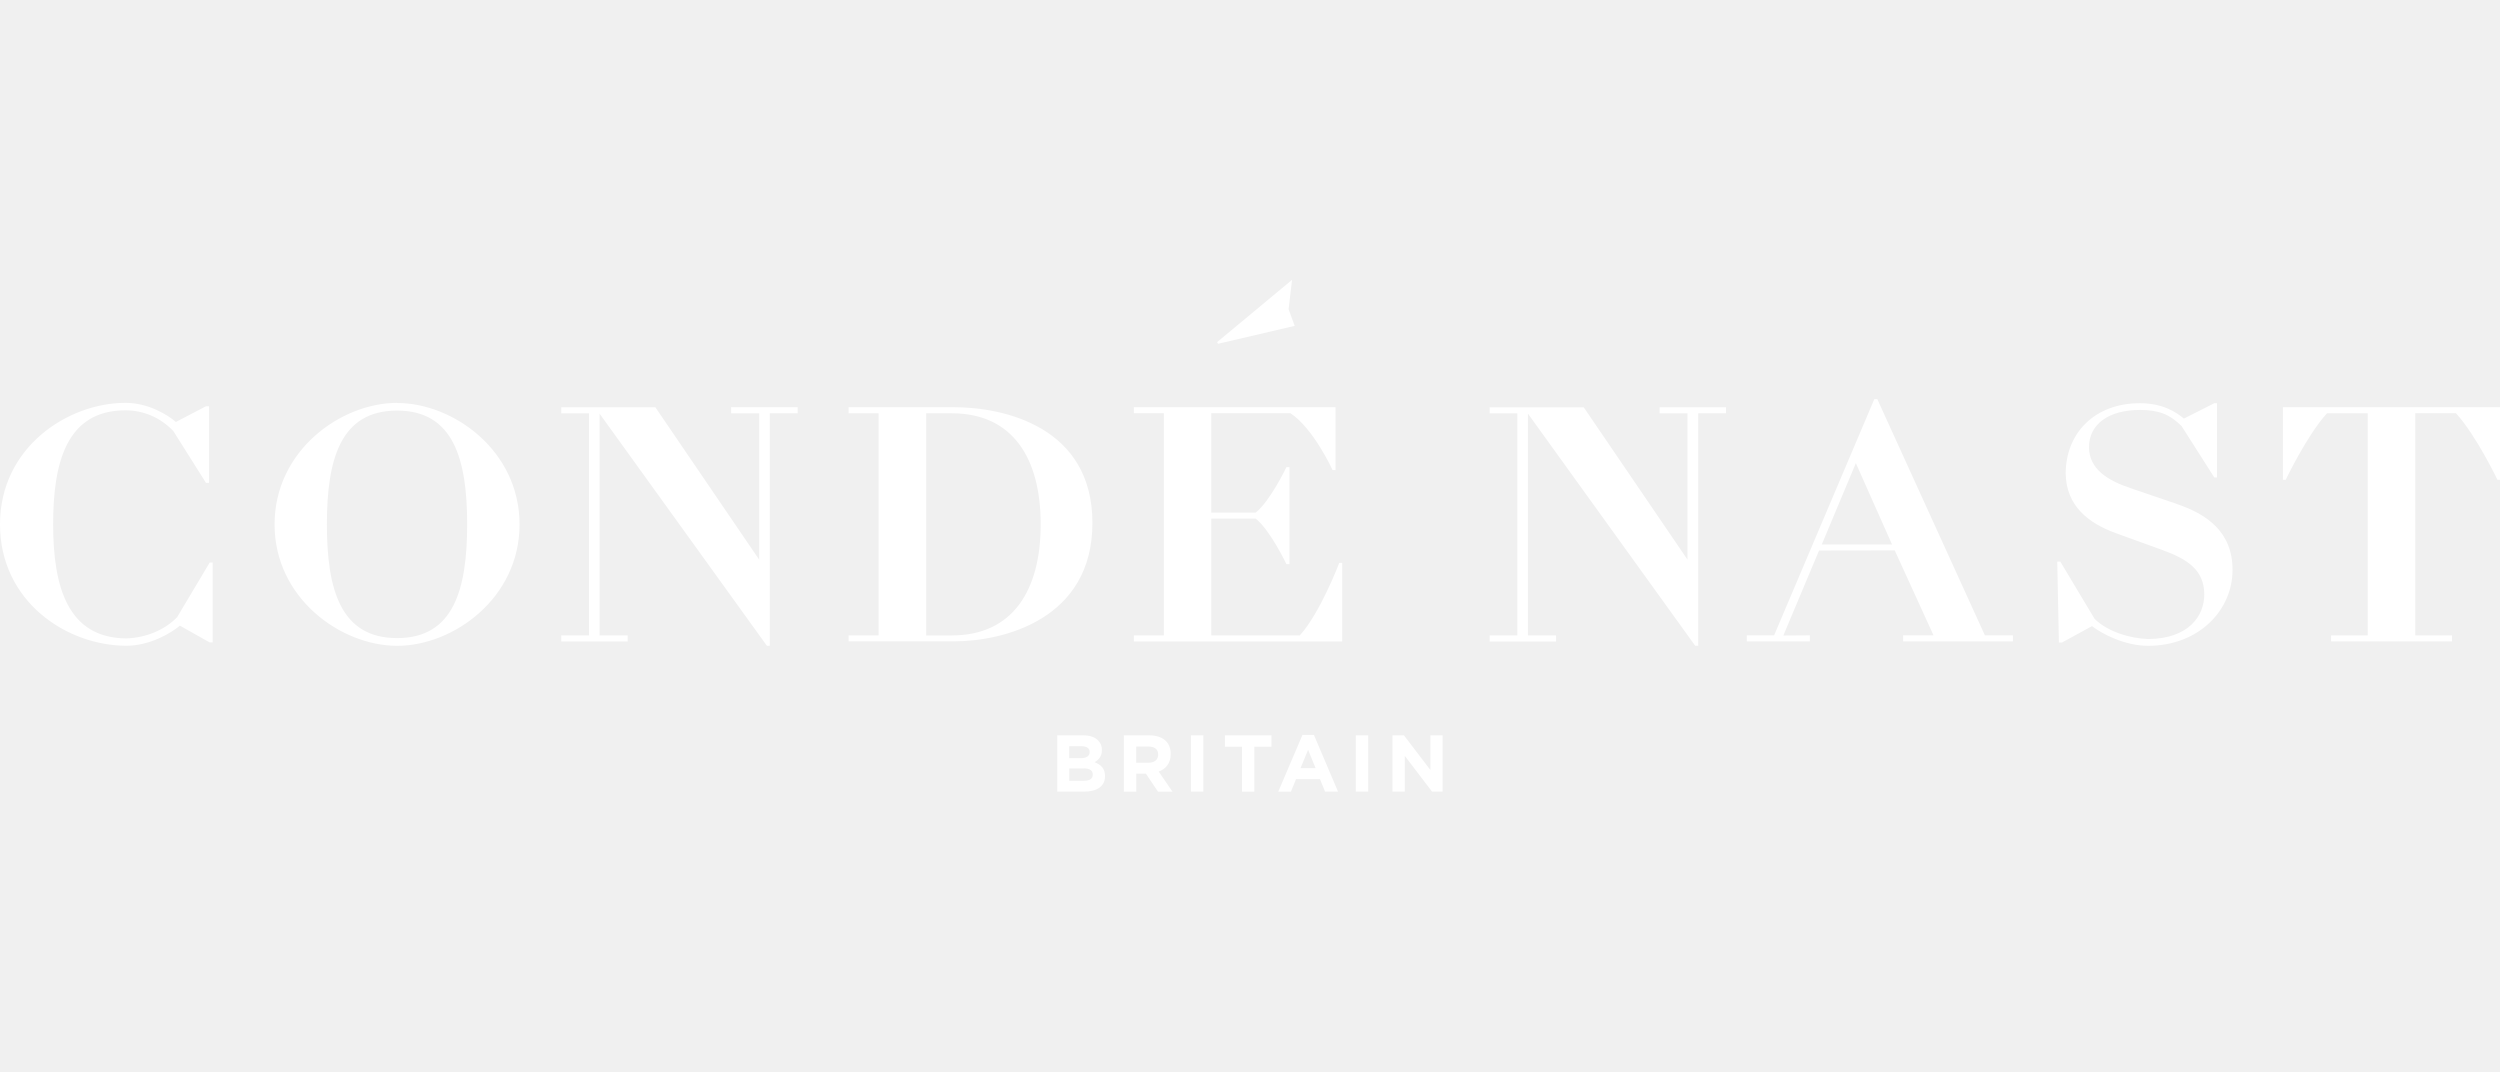
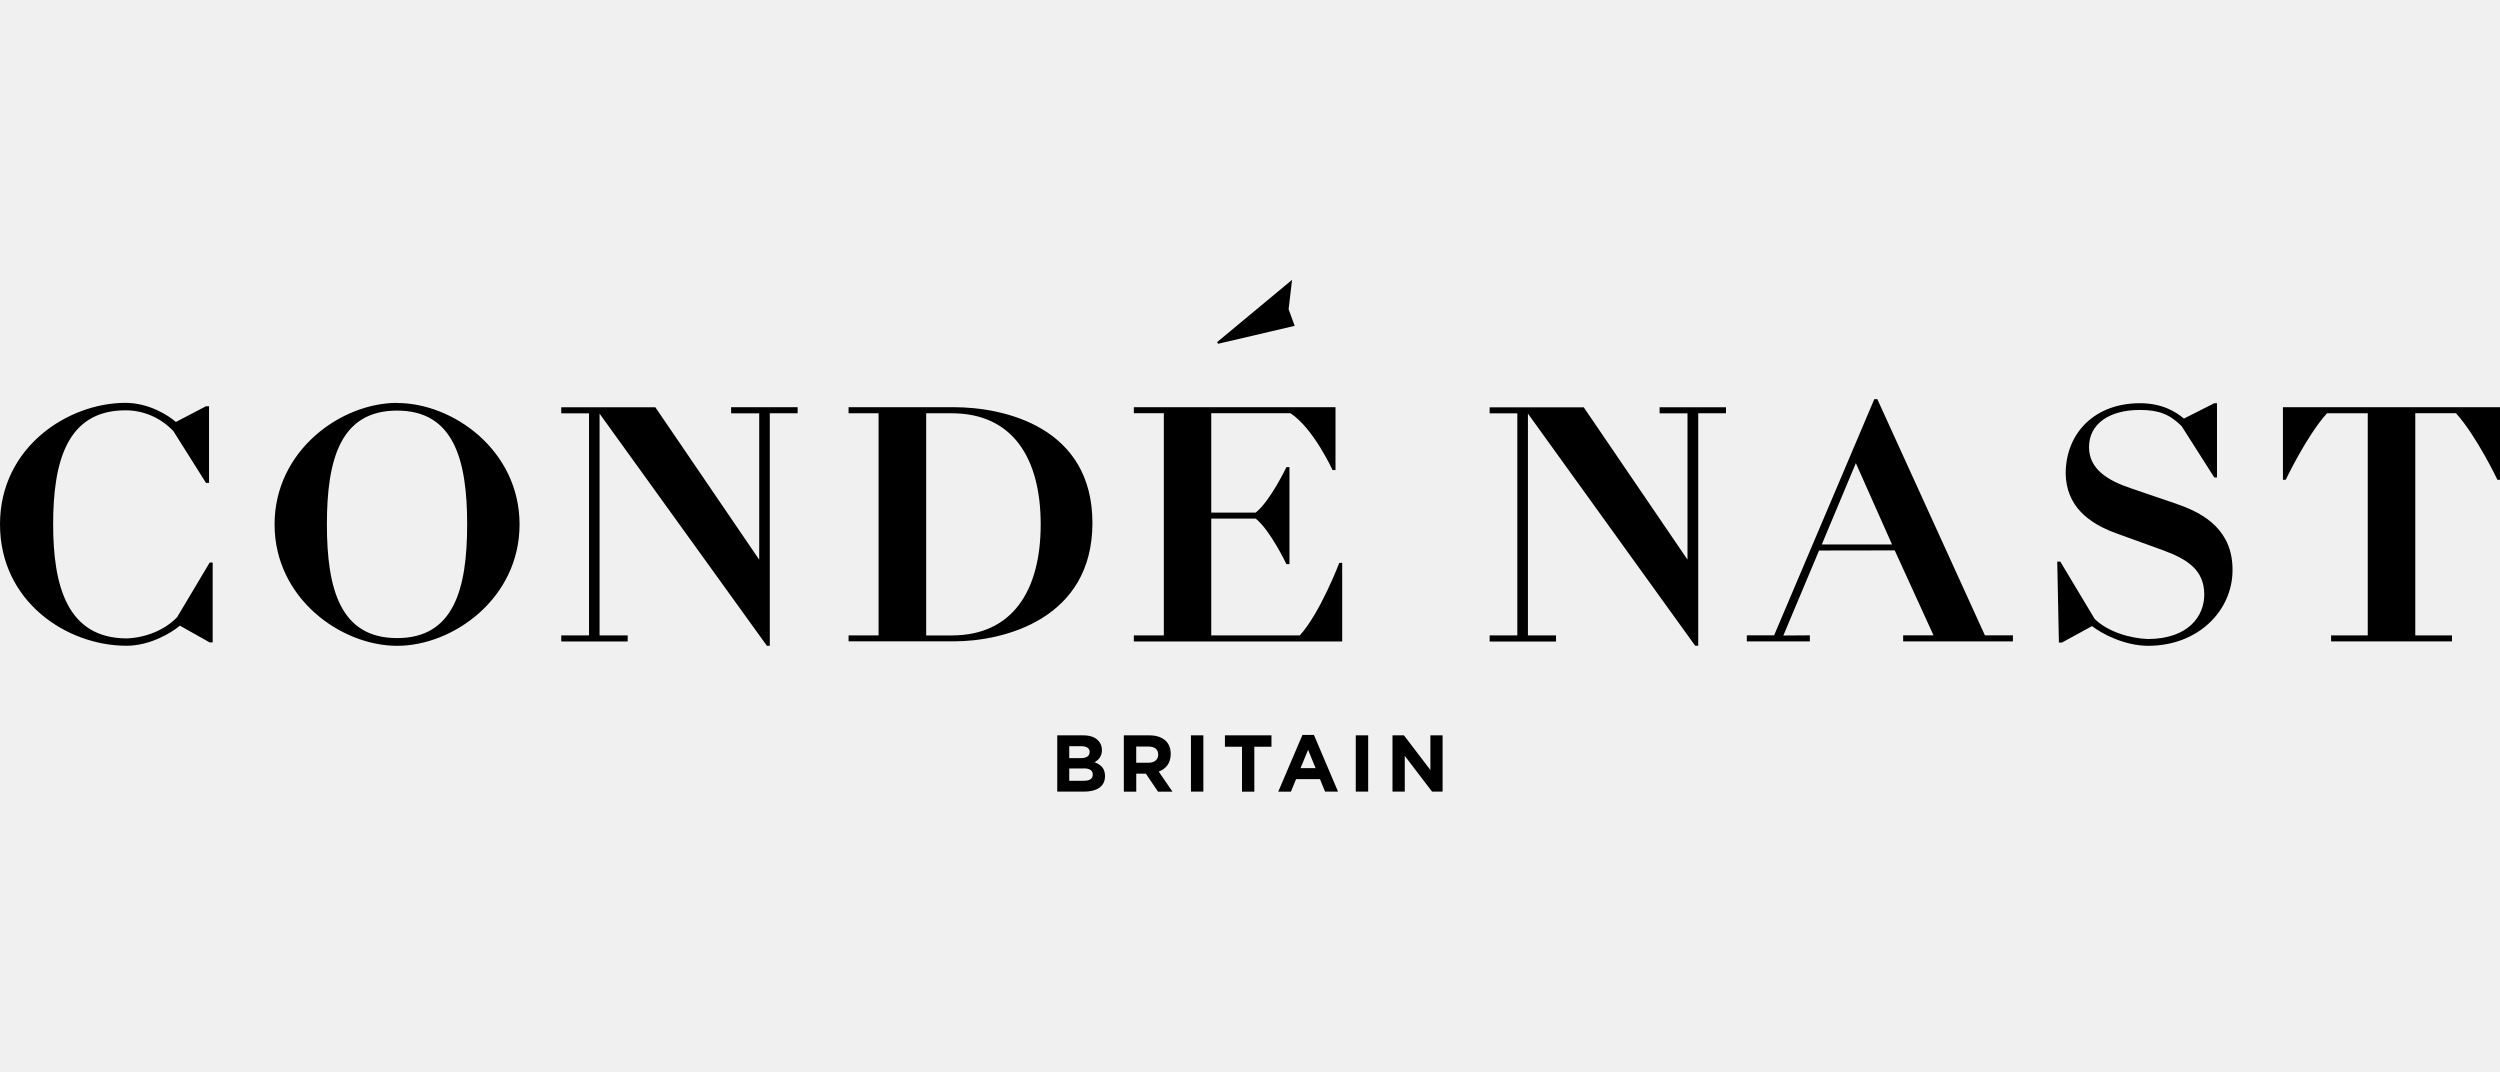
<svg xmlns="http://www.w3.org/2000/svg" width="140" height="60" viewBox="0 0 140 30">
-   <path fill="#FFF" d="M59.202 26.18h1.463c.366 0 .65.097.823.28.146.145.22.32.22.534v.01c0 .356-.192.553-.412.68.36.14.585.35.585.773v.01c0 .576-.462.864-1.175.864h-1.5v-3.15zm1.82.928c0-.2-.166-.32-.458-.32h-.687v.668h.642c.302 0 .5-.1.5-.34v-.008zm-.338.925h-.806v.69h.824c.31 0 .493-.105.493-.344v-.01c0-.21-.155-.34-.51-.34zm2.25-1.853h1.436c.403 0 .714.115.925.32.174.175.265.426.265.718v.01c0 .513-.273.832-.672.98l.77 1.124h-.81l-.678-1.006h-.54v1.006h-.695V26.18zm1.394 1.532c.334 0 .53-.183.53-.448v-.01c0-.297-.205-.447-.544-.447h-.686v.905h.7zm2.365-1.532h.695v3.15h-.695v-3.15zm2.86.636h-.957v-.636h2.606v.637h-.96v2.515h-.69v-2.516zm3.387-.66h.64l1.35 3.175h-.727l-.284-.7h-1.34l-.288.704h-.71l1.354-3.173zm.733 1.858l-.42-1.024-.422 1.024h.846zm2.25-1.834h.695v3.15h-.695v-3.15zm2.057 0h.642l1.48 1.94v-1.94h.683v3.15h-.59l-1.528-2.002v2.003h-.687v-3.15zM68.156 4.156l.056.096 4.29-1.004-.34-.93.193-1.647-4.2 3.49zM9.926 19.553c-.69.73-1.775 1.162-2.84 1.198-3.31-.015-4.11-2.92-4.11-6.39 0-3.46.75-6.383 4.05-6.383 1.015 0 1.967.412 2.68 1.16l1.83 2.904h.17V7.75h-.17l-1.686.88c-.43-.374-1.514-1.07-2.826-1.07C3.814 7.56 0 10.036 0 14.36c0 4.332 3.74 6.802 7.084 6.802 1.308 0 2.502-.713 2.99-1.125l1.666.938h.17V16.5h-.166l-1.82 3.053zm12.31 1.18c-3.164 0-3.93-2.717-3.93-6.37 0-3.654.766-6.37 3.93-6.37 3.156 0 3.925 2.715 3.925 6.37 0 3.654-.764 6.37-3.92 6.37m0-13.172c-3.146 0-6.865 2.666-6.865 6.807 0 4.137 3.72 6.798 6.865 6.798 3.137 0 6.854-2.66 6.854-6.798 0-4.142-3.718-6.8-6.855-6.8m18.703.24v.34h1.573v8.195L36.7 7.807h-5.27v.338h1.555v12.438H31.43v.34h3.72v-.34h-1.574V8.163l9.37 13h.162V8.142h1.56v-.337h-3.725zm12.36 12.777h-1.437V8.144h1.436c3.402 0 4.977 2.51 4.977 6.22s-1.578 6.22-4.98 6.22m.11-12.78H47.52v.34h1.68v12.44h-1.68v.332h5.888c2.827 0 7.768-1.254 7.768-6.63 0-5.38-4.94-6.483-7.766-6.483m19.38 12.78h-4.96v-6.54h2.49c.822.655 1.72 2.55 1.72 2.55h.17v-5.435h-.17s-.898 1.89-1.72 2.547h-2.49V8.14h4.434c1.29.843 2.36 3.185 2.36 3.185h.164V7.803H63.495v.338h1.68v12.44h-1.68v.34h11.668v-4.4H75s-1.07 2.81-2.21 4.06m31.138-9.645l2.026 4.554h-3.934l1.908-4.554zm1.03-3.577l-5.608 13.22h-1.528v.34h3.53v-.34l-1.485.01 2-4.76 4.238-.007 2.173 4.758h-1.702v.34h6.147v-.34h-1.568L105.13 7.353h-.173zm22.886.448v4.063H128s1.174-2.473 2.312-3.727h2.282v12.44h-2.053v.335h6.77v-.334h-2.055V8.14h2.277c1.143 1.254 2.323 3.727 2.323 3.727H140V7.803h-12.156zm-34.906.003v.337H94.5v8.193l-5.81-8.53h-5.27v.336h1.55v12.438h-1.55v.34h3.718v-.34h-1.574V8.162l9.367 13h.17V8.144h1.554v-.338H92.94zm28.97 5.413l-2.58-.88c-1.29-.433-2.343-1.068-2.343-2.306 0-1.294 1.125-2.08 2.845-2.08 1.07 0 1.665.244 2.337.9l1.833 2.88h.152V7.58h-.15l-1.702.86c-.448-.372-1.198-.86-2.47-.86-2.488 0-4.135 1.63-4.152 3.916.018 1.855 1.308 2.81 2.79 3.354l2.634.954c1.386.507 2.337 1.108 2.337 2.494 0 1.18-.86 2.47-3.14 2.488-1.03-.036-2.266-.41-2.997-1.125l-1.926-3.213h-.17l.092 4.534h.172l1.684-.92c.54.427 1.83 1.103 3.137 1.103 2.863 0 4.73-2.02 4.73-4.228.02-2.175-1.493-3.167-3.12-3.712" />
+   <path fill="#000" d="M59.202 26.18h1.463c.366 0 .65.097.823.28.146.145.22.32.22.534v.01c0 .356-.192.553-.412.68.36.14.585.35.585.773v.01c0 .576-.462.864-1.175.864h-1.5v-3.15zm1.82.928c0-.2-.166-.32-.458-.32h-.687v.668h.642c.302 0 .5-.1.5-.34v-.008zm-.338.925h-.806v.69h.824c.31 0 .493-.105.493-.344v-.01c0-.21-.155-.34-.51-.34zm2.25-1.853h1.436c.403 0 .714.115.925.32.174.175.265.426.265.718v.01c0 .513-.273.832-.672.98l.77 1.124h-.81l-.678-1.006h-.54v1.006h-.695V26.18zm1.394 1.532c.334 0 .53-.183.53-.448v-.01c0-.297-.205-.447-.544-.447h-.686v.905h.7zm2.365-1.532h.695v3.15h-.695v-3.15zm2.86.636h-.957v-.636h2.606v.637h-.96v2.515h-.69v-2.516zm3.387-.66h.64l1.35 3.175h-.727l-.284-.7h-1.34l-.288.704h-.71l1.354-3.173zm.733 1.858l-.42-1.024-.422 1.024h.846zm2.25-1.834h.695v3.15h-.695v-3.15zm2.057 0h.642l1.48 1.94v-1.94h.683v3.15h-.59l-1.528-2.002v2.003h-.687v-3.15zM68.156 4.156l.056.096 4.29-1.004-.34-.93.193-1.647-4.2 3.49zM9.926 19.553c-.69.73-1.775 1.162-2.84 1.198-3.31-.015-4.11-2.92-4.11-6.39 0-3.46.75-6.383 4.05-6.383 1.015 0 1.967.412 2.68 1.16l1.83 2.904h.17V7.75h-.17l-1.686.88c-.43-.374-1.514-1.07-2.826-1.07C3.814 7.56 0 10.036 0 14.36c0 4.332 3.74 6.802 7.084 6.802 1.308 0 2.502-.713 2.99-1.125l1.666.938h.17V16.5h-.166l-1.82 3.053zm12.31 1.18c-3.164 0-3.93-2.717-3.93-6.37 0-3.654.766-6.37 3.93-6.37 3.156 0 3.925 2.715 3.925 6.37 0 3.654-.764 6.37-3.92 6.37m0-13.172c-3.146 0-6.865 2.666-6.865 6.807 0 4.137 3.72 6.798 6.865 6.798 3.137 0 6.854-2.66 6.854-6.798 0-4.142-3.718-6.8-6.855-6.8m18.703.24v.34h1.573v8.195L36.7 7.807h-5.27v.338h1.555v12.438H31.43v.34h3.72v-.34h-1.574V8.163l9.37 13h.162V8.142h1.56v-.337h-3.725zm12.36 12.777h-1.437V8.144h1.436c3.402 0 4.977 2.51 4.977 6.22s-1.578 6.22-4.98 6.22m.11-12.78H47.52v.34h1.68v12.44h-1.68v.332h5.888c2.827 0 7.768-1.254 7.768-6.63 0-5.38-4.94-6.483-7.766-6.483m19.38 12.78h-4.96v-6.54h2.49c.822.655 1.72 2.55 1.72 2.55h.17v-5.435h-.17s-.898 1.89-1.72 2.547h-2.49V8.14h4.434c1.29.843 2.36 3.185 2.36 3.185h.164V7.803H63.495v.338h1.68v12.44h-1.68v.34h11.668v-4.4H75s-1.07 2.81-2.21 4.06m31.138-9.645l2.026 4.554h-3.934l1.908-4.554zm1.03-3.577l-5.608 13.22h-1.528v.34h3.53v-.34l-1.485.01 2-4.76 4.238-.007 2.173 4.758h-1.702v.34h6.147v-.34h-1.568L105.13 7.353h-.173zm22.886.448v4.063H128s1.174-2.473 2.312-3.727h2.282v12.44h-2.053v.335h6.77v-.334h-2.055V8.14h2.277c1.143 1.254 2.323 3.727 2.323 3.727H140V7.803h-12.156zm-34.906.003v.337H94.5v8.193l-5.81-8.53h-5.27v.336h1.55v12.438h-1.55v.34h3.718v-.34h-1.574V8.162l9.367 13h.17V8.144h1.554v-.338H92.94zm28.97 5.413l-2.58-.88c-1.29-.433-2.343-1.068-2.343-2.306 0-1.294 1.125-2.08 2.845-2.08 1.07 0 1.665.244 2.337.9l1.833 2.88h.152V7.58h-.15l-1.702.86c-.448-.372-1.198-.86-2.47-.86-2.488 0-4.135 1.63-4.152 3.916.018 1.855 1.308 2.81 2.79 3.354l2.634.954c1.386.507 2.337 1.108 2.337 2.494 0 1.18-.86 2.47-3.14 2.488-1.03-.036-2.266-.41-2.997-1.125l-1.926-3.213h-.17l.092 4.534h.172l1.684-.92c.54.427 1.83 1.103 3.137 1.103 2.863 0 4.73-2.02 4.73-4.228.02-2.175-1.493-3.167-3.12-3.712" />
</svg>
